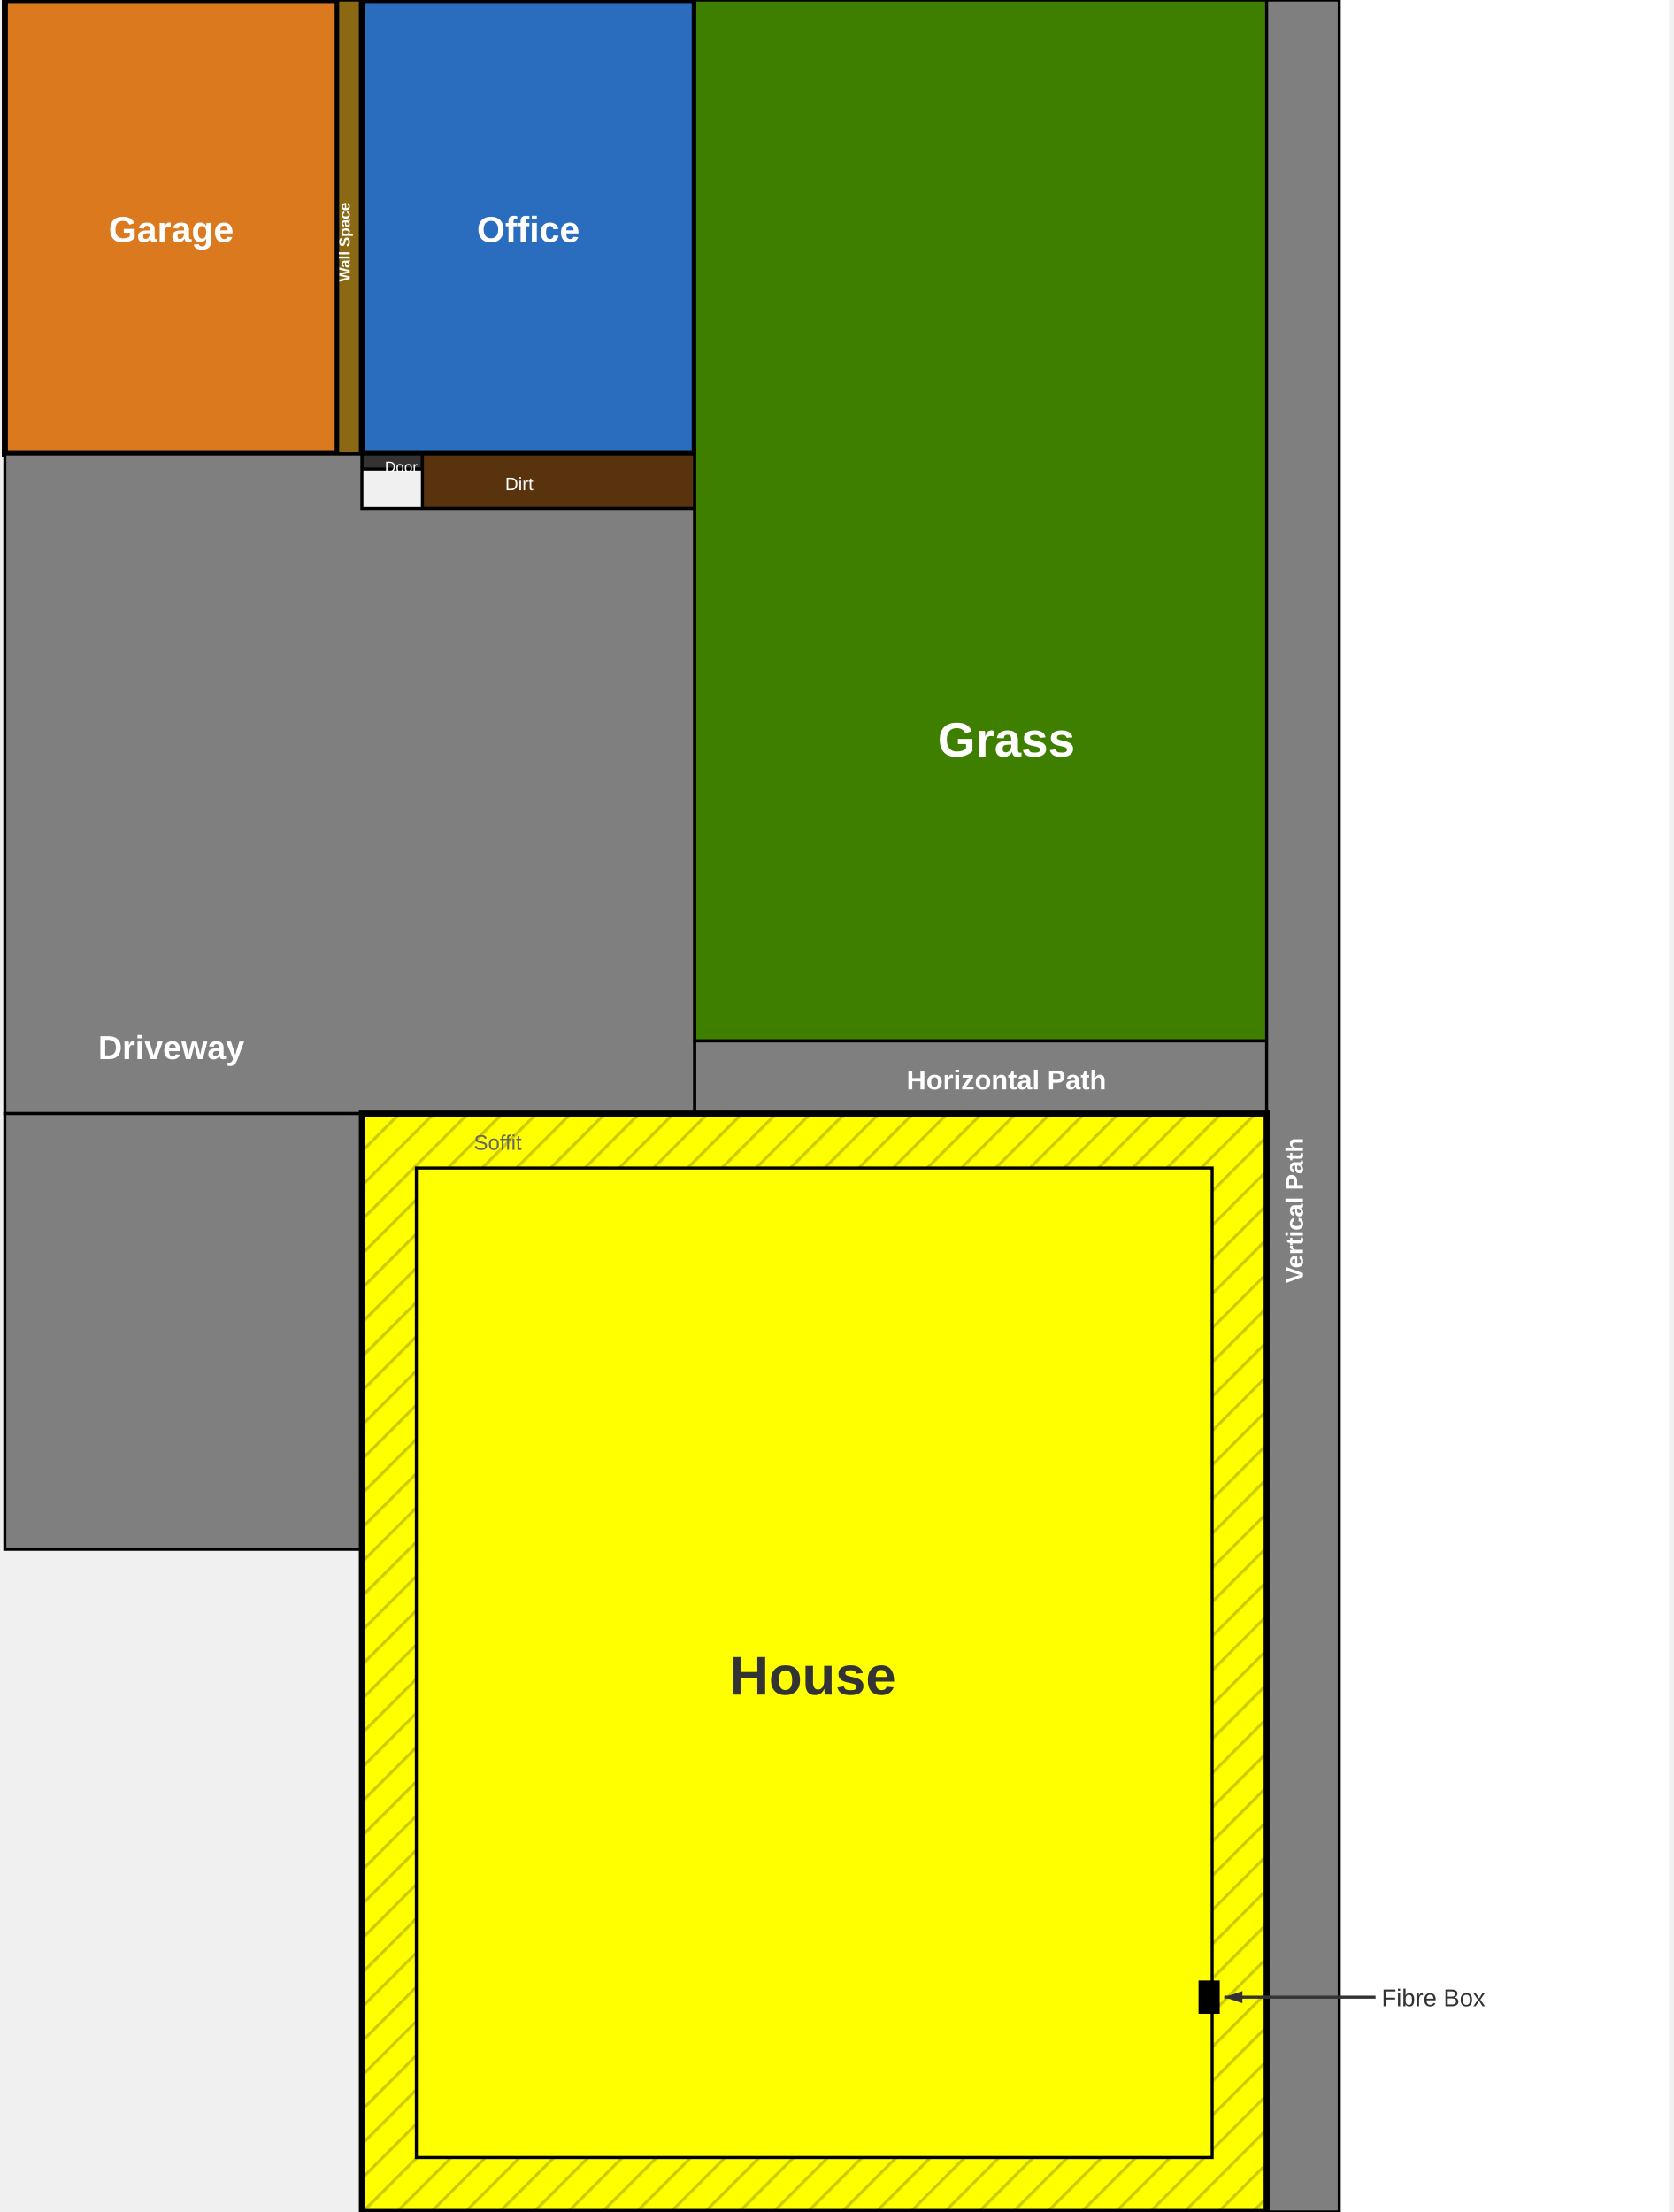
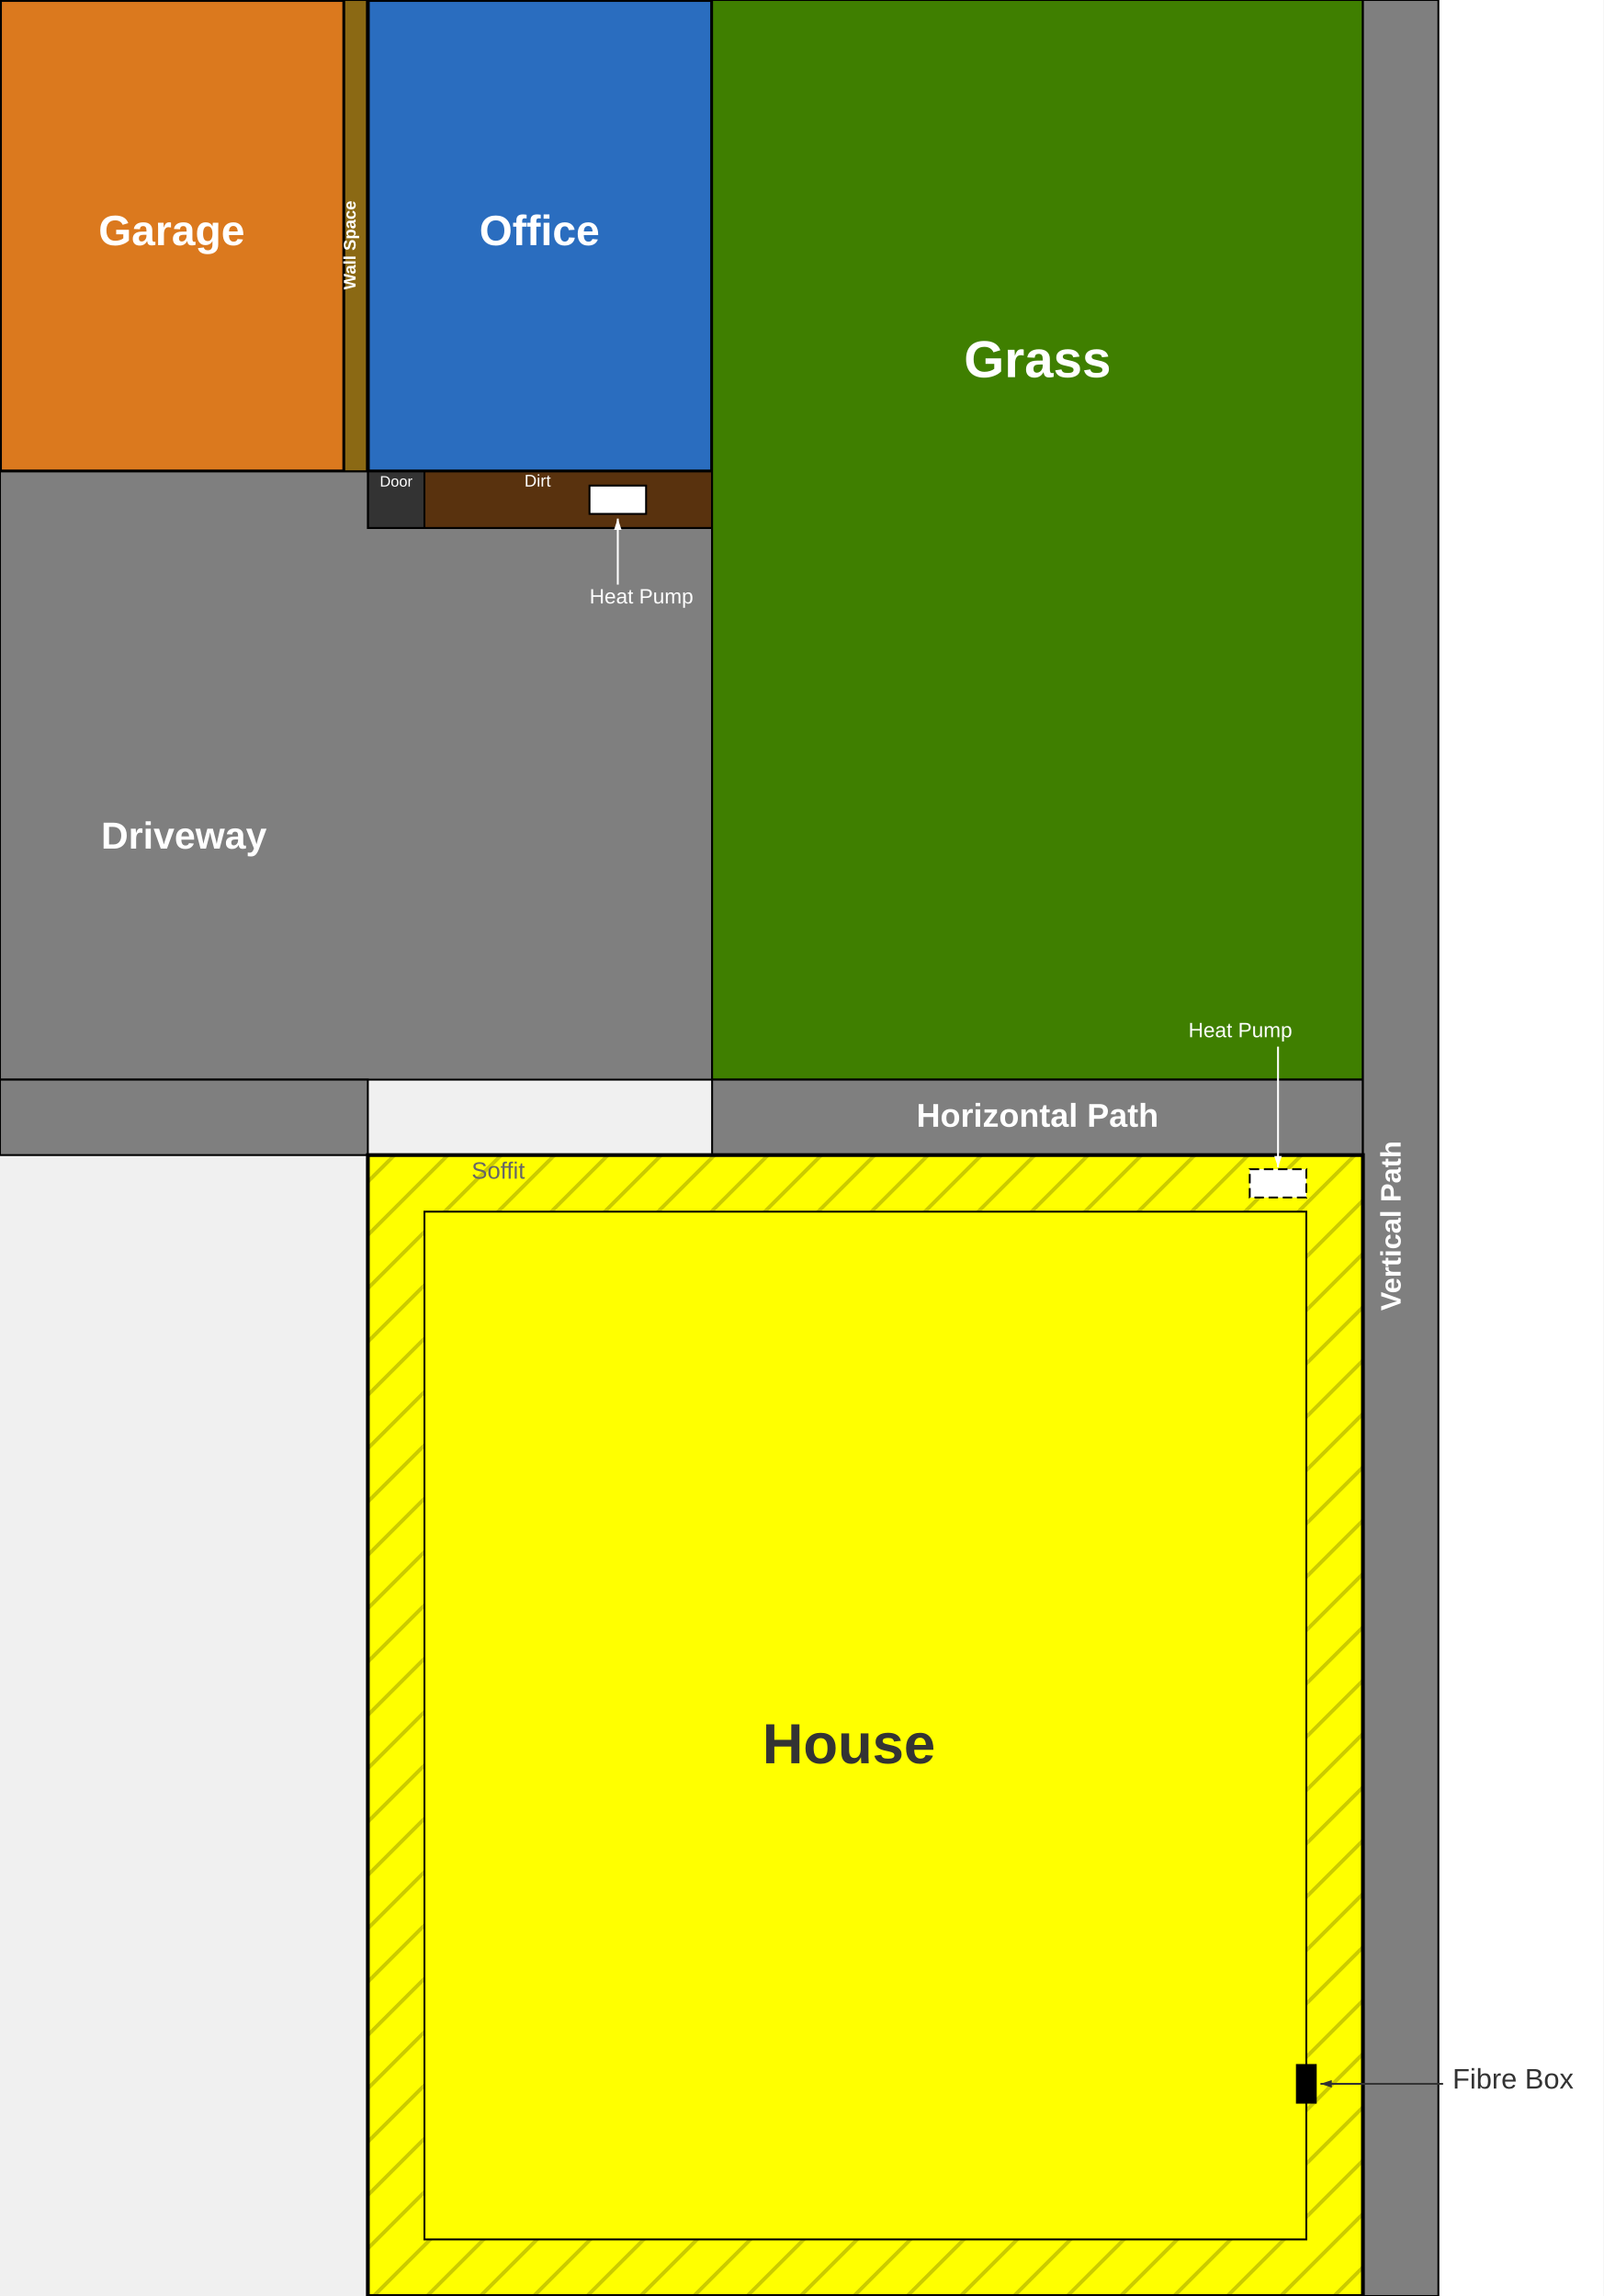
- <svg xmlns="http://www.w3.org/2000/svg" width="560" height="740" viewBox="0 0 550 731" font-family="Arial, sans-serif">
+ <svg xmlns="http://www.w3.org/2000/svg" font-family="Arial, sans-serif" viewBox="0 0 1700 2435" width="500">
  <defs>
-     <pattern id="soffit-hatch" width="8" height="8" patternUnits="userSpaceOnUse" patternTransform="rotate(45)">
-       <rect width="8" height="8" fill="#ffff00" />
-       <line x1="0" y1="0" x2="0" y2="8" stroke="#cccc00" stroke-width="2" />
+     <pattern id="soffit-hatch" width="40" height="40" patternUnits="userSpaceOnUse" patternTransform="rotate(45)">
+       <rect width="40" height="40" fill="#ffff00" />
+       <line x1="0" y1="0" x2="0" y2="40" stroke="#cccc00" stroke-width="8" />
    </pattern>
    <marker id="arrowhead" markerWidth="6" markerHeight="4" refX="6" refY="2" orient="auto">
      <polygon points="0,0 6,2 0,4" fill="#333" />
    </marker>
+     <marker id="arrowhead-white" markerWidth="6" markerHeight="4" refX="6" refY="2" orient="auto">
+       <polygon points="0,0 6,2 0,4" fill="white" />
+     </marker>
  </defs>
-   <rect x="441" y="0" width="109" height="731" fill="white" />
-   <rect x="0" y="0" width="110" height="150" fill="#db791e" stroke="#000" stroke-width="2" />
-   <rect x="110" y="0" width="8" height="150" fill="#8B6914" stroke="#000" stroke-width="1" />
-   <rect x="118" y="0" width="110" height="150" fill="#2a6dbf" stroke="#000" stroke-width="2" />
-   <rect x="118" y="150" width="20" height="5" fill="#333" stroke="#000" stroke-width="1" />
-   <rect x="138" y="150" width="90" height="18" fill="#59320e" stroke="#000" stroke-width="1" />
-   <polygon points="0,150 118,150 118,168 228,168 228,368 118,368 118,368 0,368 0,150" fill="#7f7f7f" stroke="#000" stroke-width="1" />
-   <rect x="0" y="368" width="118" height="144" fill="#7f7f7f" stroke="#000" stroke-width="1" />
-   <rect x="228" y="0" width="207" height="344" fill="#3f7f00" stroke="#000" stroke-width="1" />
-   <rect x="228" y="344" width="207" height="24" fill="#7f7f7f" stroke="#000" stroke-width="1" />
-   <rect x="417" y="0" width="24" height="731" fill="#7f7f7f" stroke="#000" stroke-width="1" />
-   <rect x="118" y="368" width="299" height="363" fill="url(#soffit-hatch)" stroke="#000" stroke-width="2" />
-   <rect x="136" y="386" width="263" height="327" fill="#ffff00" stroke="#000" stroke-width="1" />
-   <rect x="395" y="655" width="6" height="10" fill="#000" stroke="#000" stroke-width="1" />
-   <text x="455" y="663" text-anchor="start" fill="#333" font-size="8">Fibre Box</text>
-   <line x1="453" y1="660" x2="403" y2="660" stroke="#333" stroke-width="1" marker-end="url(#arrowhead)" />
-   <text x="55" y="80" text-anchor="middle" fill="white" font-weight="bold" font-size="12">Garage</text>
-   <text x="114" y="80" text-anchor="middle" fill="white" font-weight="bold" font-size="5" transform="rotate(-90,114,80)">Wall Space</text>
-   <text x="173" y="80" text-anchor="middle" fill="white" font-weight="bold" font-size="12">Office</text>
-   <text x="331" y="250" text-anchor="middle" fill="white" font-weight="bold" font-size="16">Grass</text>
-   <text x="55" y="350" text-anchor="middle" fill="white" font-weight="bold" font-size="11">Driveway</text>
-   <text x="331" y="360" text-anchor="middle" fill="white" font-weight="bold" font-size="9">Horizontal Path</text>
-   <text x="429" y="400" text-anchor="middle" fill="white" font-weight="bold" font-size="8" transform="rotate(-90,429,400)">Vertical Path</text>
-   <text x="267" y="560" text-anchor="middle" fill="#333" font-weight="bold" font-size="18">House</text>
-   <text x="170" y="162" text-anchor="middle" fill="white" font-size="6">Dirt</text>
-   <text x="155" y="380" fill="#666" font-size="7">Soffit</text>
-   <text x="131" y="156" text-anchor="middle" fill="white" font-size="5">Door</text>
+   <rect x="1525" y="0" width="175" height="2435" fill="white" />
+   <rect x="0" y="0" width="365" height="500" fill="#db791e" stroke="#000" stroke-width="4" />
+   <rect x="365" y="0" width="25" height="500" fill="#8B6914" stroke="#000" stroke-width="2" />
+   <rect x="390" y="0" width="365" height="500" fill="#2a6dbf" stroke="#000" stroke-width="4" />
+   <rect x="390" y="500" width="60" height="60" fill="#333" stroke="#000" stroke-width="2" />
+   <rect x="450" y="500" width="305" height="60" fill="#59320e" stroke="#000" stroke-width="2" />
+   <rect x="625" y="515" width="60" height="30" fill="white" stroke="#000" stroke-width="2" />
+   <polygon points="0,500 390,500 390,560 755,560 755,1145 390,1145 0,1145" fill="#7f7f7f" stroke="#000" stroke-width="2" />
+   <rect x="0" y="1145" width="390" height="80" fill="#7f7f7f" stroke="#000" stroke-width="2" />
+   <rect x="755" y="0" width="690" height="1145" fill="#3f7f00" stroke="#000" stroke-width="2" />
+   <rect x="755" y="1145" width="690" height="80" fill="#7f7f7f" stroke="#000" stroke-width="2" />
+   <rect x="1445" y="0" width="80" height="2435" fill="#7f7f7f" stroke="#000" stroke-width="2" />
+   <rect x="390" y="1225" width="1055" height="1210" fill="url(#soffit-hatch)" stroke="#000" stroke-width="4" />
+   <rect x="450" y="1285" width="935" height="1090" fill="#ffff00" stroke="#000" stroke-width="2" />
+   <rect x="1325" y="1240" width="60" height="30" fill="white" stroke="#000" stroke-width="2" stroke-dasharray="10,5" />
+   <rect x="1375" y="2190" width="20" height="40" fill="#000" stroke="#000" stroke-width="2" />
+   <text x="1540" y="2215" text-anchor="start" fill="#333" font-size="30">Fibre Box</text>
+   <line x1="1530" y1="2210" x2="1400" y2="2210" stroke="#333" stroke-width="2" marker-end="url(#arrowhead)" />
+   <text x="182" y="260" text-anchor="middle" fill="white" font-weight="bold" font-size="45">Garage</text>
+   <text x="377" y="260" text-anchor="middle" fill="white" font-weight="bold" font-size="18" transform="rotate(-90,377,260)">Wall Space</text>
+   <text x="572" y="260" text-anchor="middle" fill="white" font-weight="bold" font-size="45">Office</text>
+   <text x="1100" y="400" text-anchor="middle" fill="white" font-weight="bold" font-size="55">Grass</text>
+   <text x="195" y="900" text-anchor="middle" fill="white" font-weight="bold" font-size="40">Driveway</text>
+   <text x="1100" y="1195" text-anchor="middle" fill="white" font-weight="bold" font-size="35">Horizontal Path</text>
+   <text x="1485" y="1300" text-anchor="middle" fill="white" font-weight="bold" font-size="30" transform="rotate(-90,1485,1300)">Vertical Path</text>
+   <text x="900" y="1870" text-anchor="middle" fill="#333" font-weight="bold" font-size="60">House</text>
+   <text x="570" y="516" text-anchor="middle" fill="white" font-size="18">Dirt</text>
+   <text x="500" y="1250" fill="#666" font-size="25">Soffit</text>
+   <text x="420" y="516" text-anchor="middle" fill="white" font-size="16">Door</text>
+   <text x="625" y="640" fill="white" font-size="22">Heat Pump</text>
+   <line x1="655" y1="620" x2="655" y2="550" stroke="white" stroke-width="2" marker-end="url(#arrowhead-white)" />
+   <text x="1260" y="1100" fill="white" font-size="22">Heat Pump</text>
+   <line x1="1355" y1="1110" x2="1355" y2="1238" stroke="white" stroke-width="2" marker-end="url(#arrowhead-white)" />
</svg>
